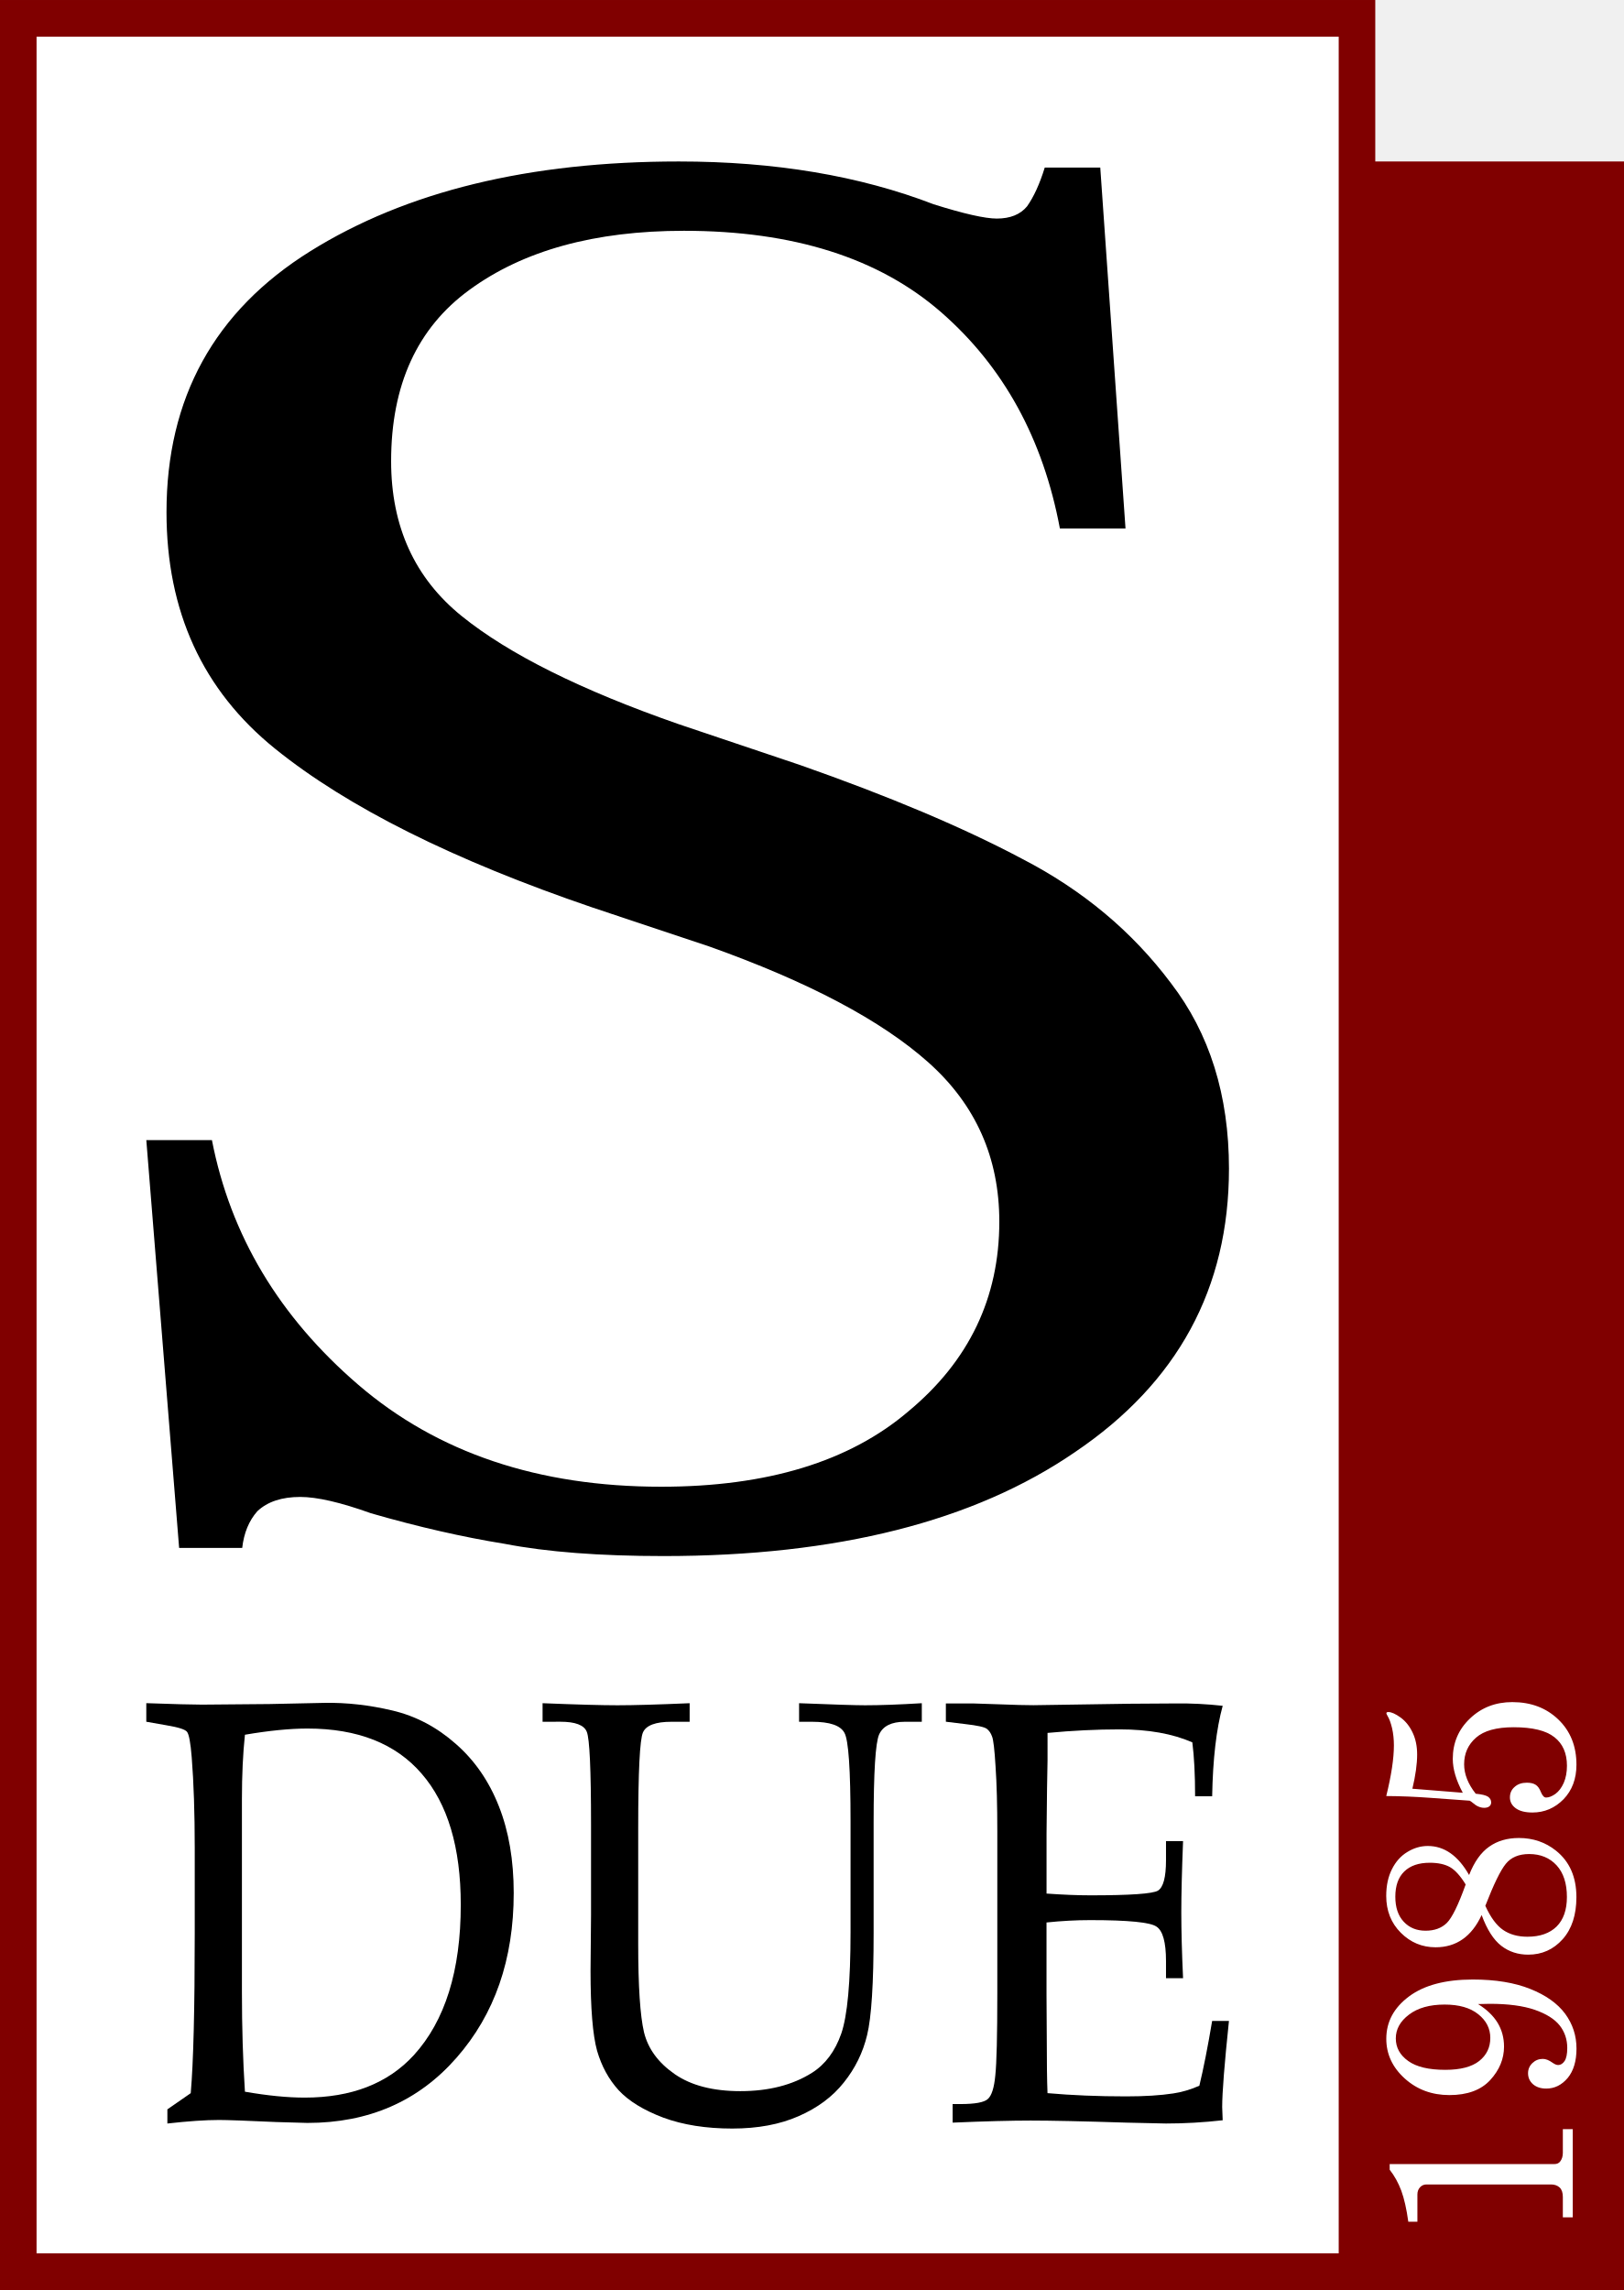
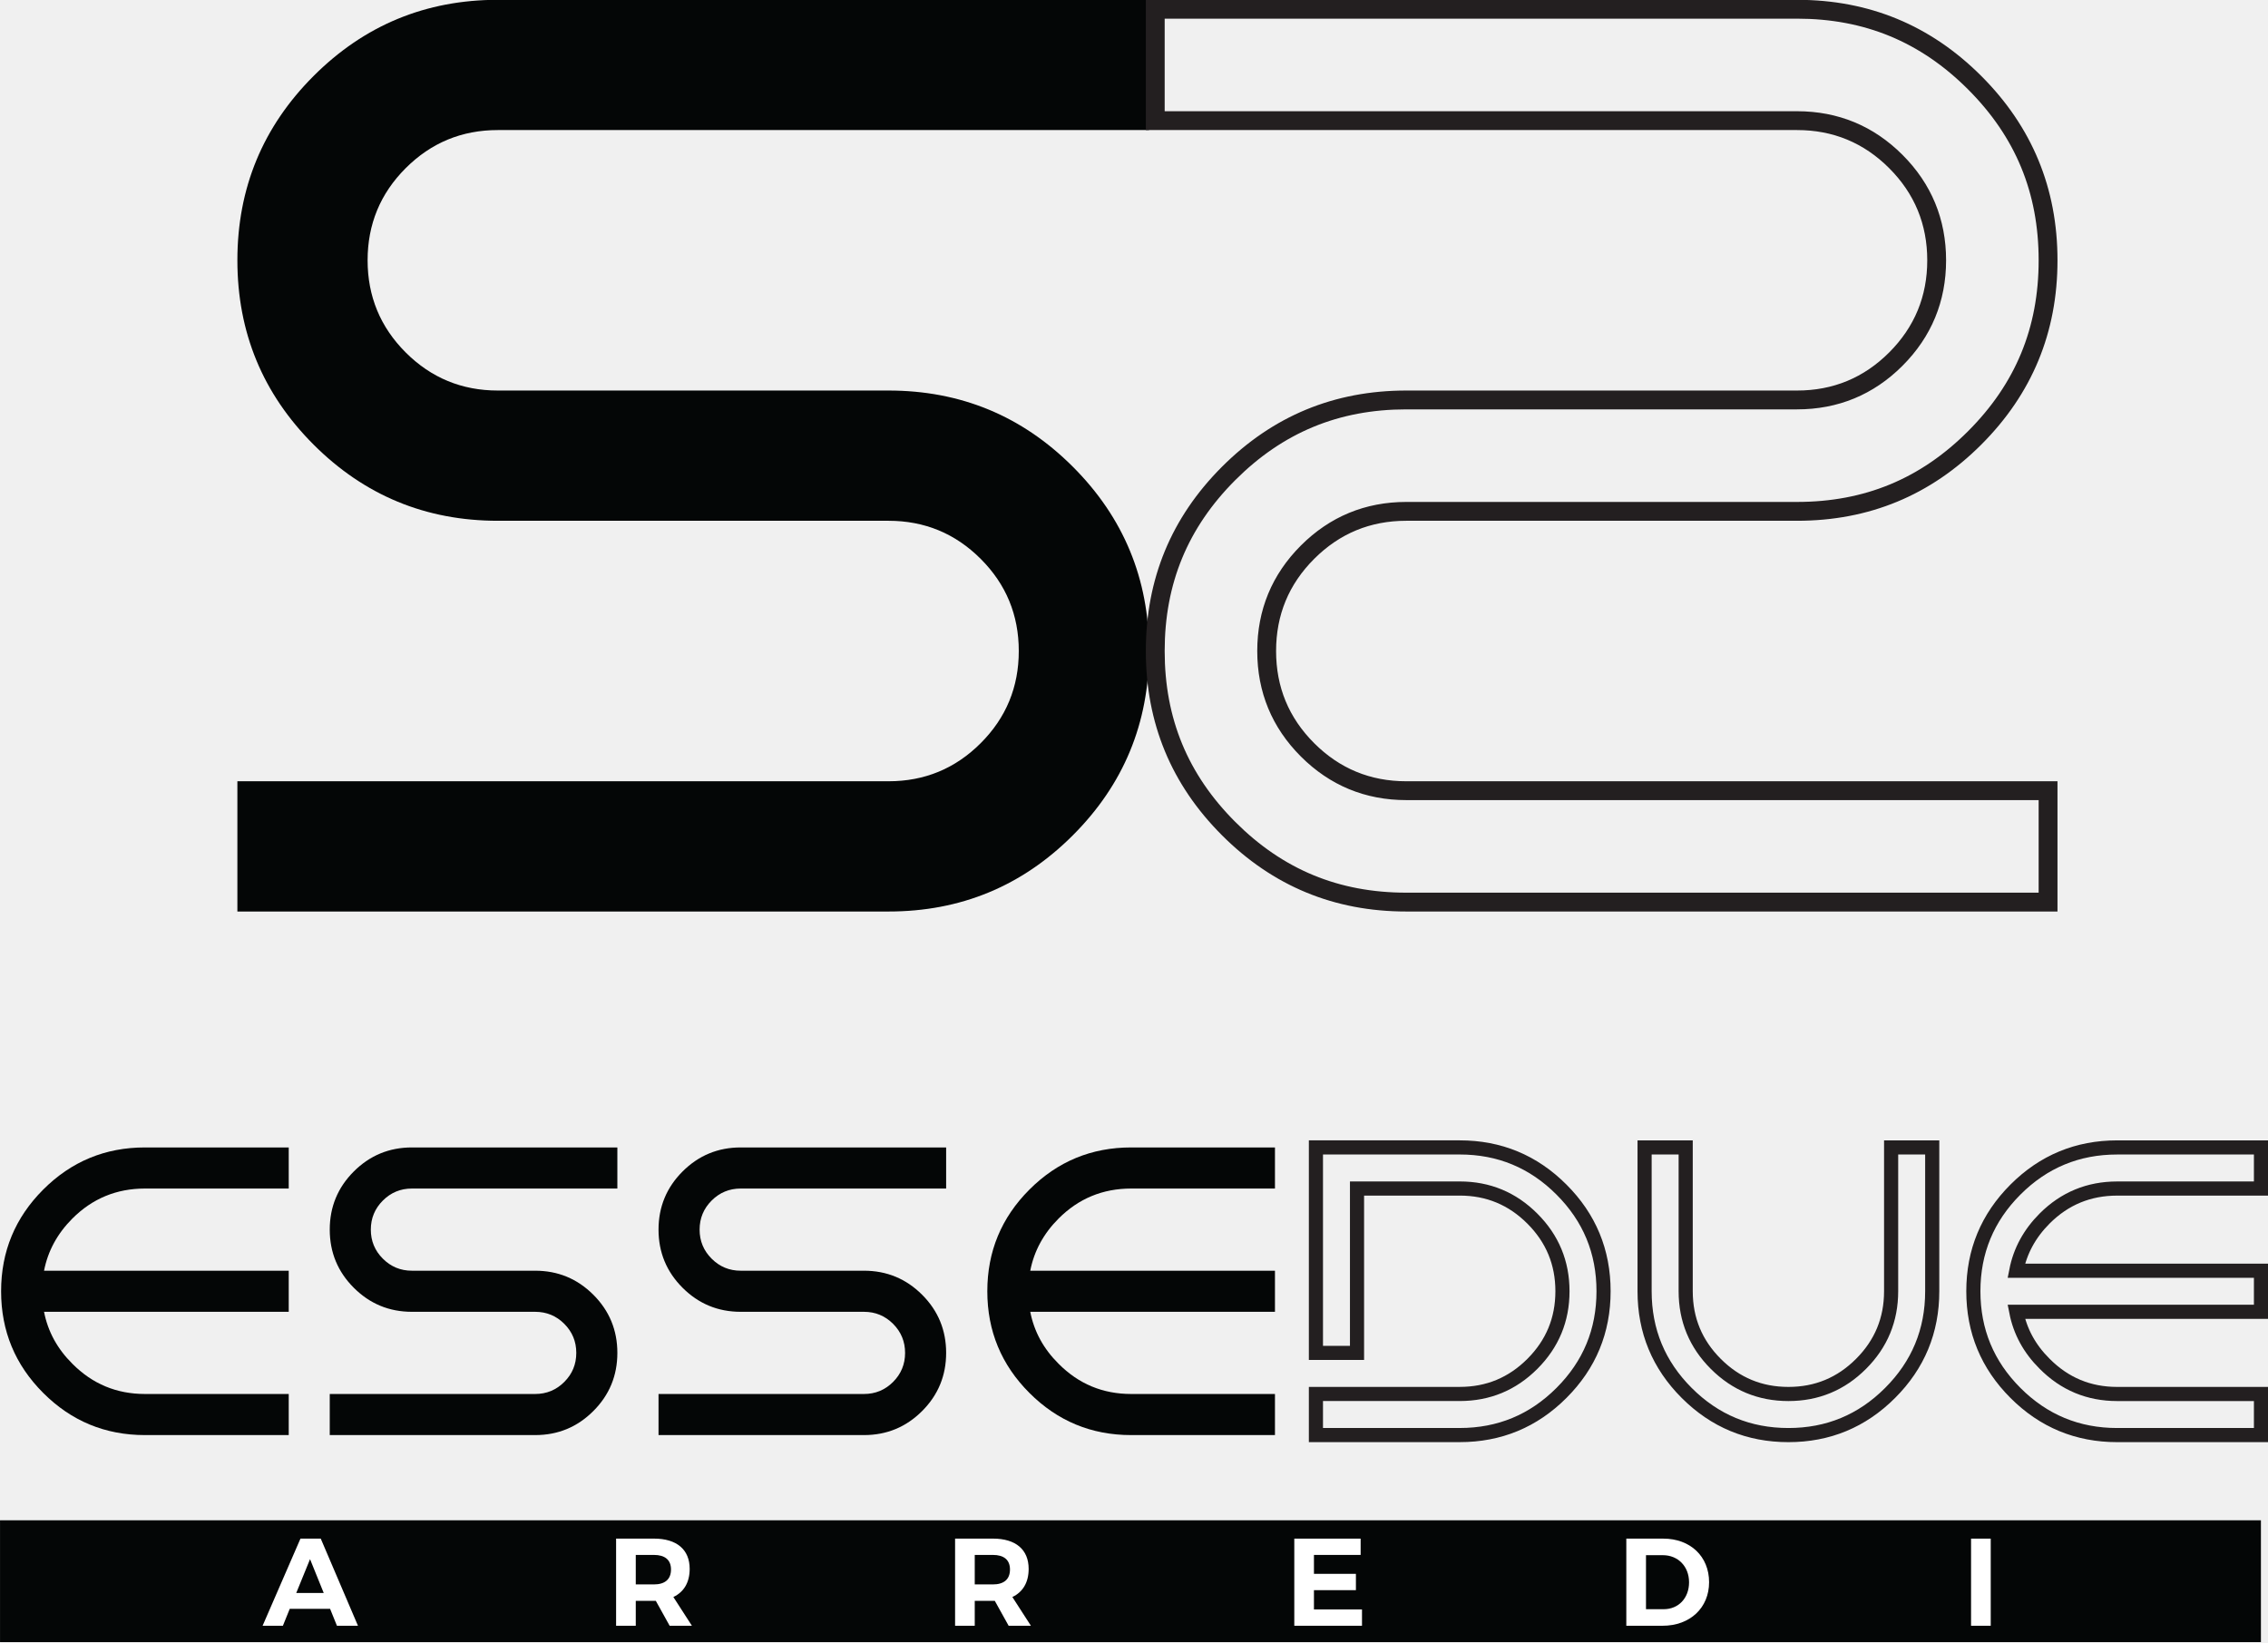
- <svg xmlns="http://www.w3.org/2000/svg" width="26.458mm" height="37.307mm" version="1.1" viewBox="0 0 26.458 37.307">
-   <g transform="translate(.022908 .00049101)">
-     <g transform="matrix(.23836 0 0 .23915 -.01733 -.00049124)">
-       <path d="m91.977 11h19v145h-19z" fill="#800000" />
+ <svg xmlns="http://www.w3.org/2000/svg" width="42.463mm" height="30.746mm" version="1.1" viewBox="0 0 42.463 30.746">
+   <g transform="translate(-66.906 -114.98)">
+     <g transform="matrix(.35278 0 0 -.35278 -95.651 161.72)">
+       <g>
+         <path d="m580.78 45.344h-119.99v6.465h119.99z" fill="#040606" />
+         <path d="m487.21 132.5h34.56v-6.912h-34.56c-1.912 0-3.542-0.673-4.891-2.022-1.347-1.347-2.021-2.977-2.021-4.889 0-1.913 0.674-3.543 2.021-4.891 1.349-1.348 2.979-2.021 4.891-2.021h20.735c3.825 0 7.085-1.348 9.781-4.044s4.044-5.956 4.044-9.78c0-3.825-1.348-7.085-4.044-9.78-2.696-2.696-5.956-4.044-9.781-4.044h-34.558v6.912h34.558c1.912 0 3.543 0.674 4.891 2.022 1.348 1.347 2.021 2.977 2.021 4.89 0 1.912-0.673 3.542-2.021 4.89s-2.979 2.022-4.891 2.022h-20.735c-3.824 0-7.085 1.348-9.78 4.043-2.696 2.696-4.043 5.956-4.043 9.781 0 3.823 1.347 7.084 4.043 9.78 2.695 2.695 5.956 4.043 9.78 4.043" fill="#040606" />
+         <path d="m556.16 132.5h-34.56v-6.912h34.56c1.912 0 3.542-0.673 4.89-2.022 1.347-1.347 2.021-2.978 2.021-4.89s-0.674-3.542-2.021-4.89c-1.348-1.348-2.978-2.021-4.89-2.021h-20.736c-3.825 0-7.084-1.348-9.781-4.044-2.695-2.696-4.043-5.956-4.043-9.78 0-3.825 1.348-7.085 4.043-9.78 2.697-2.696 5.956-4.044 9.781-4.044h34.559v6.912h-34.559c-1.912 0-3.542 0.674-4.89 2.022-1.348 1.347-2.021 2.977-2.021 4.89 0 1.912 0.673 3.542 2.021 4.89s2.978 2.022 4.89 2.022h20.736c3.824 0 7.084 1.348 9.78 4.043 2.696 2.696 4.043 5.956 4.043 9.78s-1.347 7.085-4.043 9.781c-2.696 2.695-5.956 4.043-9.78 4.043m0-1c3.581 0 6.549-1.227 9.073-3.75 2.524-2.524 3.75-5.492 3.75-9.074 0-3.581-1.226-6.549-3.75-9.073-2.524-2.523-5.492-3.75-9.073-3.75h-20.736c-2.178 0-4.061-0.779-5.597-2.315s-2.314-3.419-2.314-5.597 0.778-4.062 2.314-5.597c1.535-1.536 3.419-2.315 5.597-2.315h33.559v-4.912h-33.559c-3.581 0-6.549 1.227-9.074 3.751-2.523 2.524-3.75 5.491-3.75 9.073 0 3.581 1.227 6.549 3.75 9.073 2.525 2.524 5.493 3.751 9.074 3.751h20.736c2.178 0 4.061 0.778 5.597 2.314s2.314 3.42 2.314 5.597c0 2.179-0.778 4.062-2.314 5.597-1.536 1.537-3.419 2.315-5.597 2.315h-33.56v4.912h33.56" fill="#231f20" />
+       </g>
+       <g fill="#040606">
+         <path d="m468.48 58.512h7.632v-2.181h-7.632c-2.108 0-3.907 0.745-5.397 2.236-1.491 1.489-2.236 3.289-2.236 5.397s0.745 3.906 2.236 5.397c1.49 1.49 3.289 2.235 5.397 2.235h7.632v-2.181h-7.632c-1.505 0-2.788-0.53-3.849-1.591-0.799-0.8-1.301-1.723-1.505-2.77h12.986v-2.181h-12.986c0.204-1.047 0.706-1.966 1.505-2.758 1.061-1.069 2.344-1.603 3.849-1.603" />
+         <path d="m482.65 71.596h10.903v-2.181h-10.903c-0.603 0-1.117-0.213-1.542-0.637-0.426-0.426-0.639-0.941-0.639-1.543 0-0.604 0.213-1.118 0.639-1.543 0.425-0.425 0.939-0.638 1.542-0.638h6.542c1.207 0 2.235-0.425 3.086-1.275 0.851-0.851 1.275-1.879 1.275-3.086s-0.424-2.236-1.275-3.086c-0.851-0.851-1.879-1.276-3.086-1.276h-10.903v2.181h10.903c0.604 0 1.118 0.213 1.543 0.638 0.426 0.425 0.638 0.939 0.638 1.543 0 0.603-0.212 1.117-0.638 1.543-0.425 0.424-0.939 0.637-1.543 0.637h-6.542c-1.206 0-2.234 0.425-3.085 1.276-0.851 0.85-1.276 1.879-1.276 3.086 0 1.206 0.425 2.235 1.276 3.086 0.851 0.849 1.879 1.275 3.085 1.275" />
+         <path d="m500.1 71.596h10.902v-2.181h-10.902c-0.604 0-1.118-0.213-1.543-0.637-0.426-0.426-0.639-0.941-0.639-1.543 0-0.604 0.213-1.118 0.639-1.543 0.425-0.425 0.939-0.638 1.543-0.638h6.542c1.206 0 2.234-0.425 3.085-1.275 0.851-0.851 1.275-1.879 1.275-3.086s-0.424-2.236-1.275-3.086c-0.851-0.851-1.879-1.276-3.085-1.276h-10.904v2.181h10.904c0.603 0 1.117 0.213 1.543 0.638 0.425 0.425 0.638 0.939 0.638 1.543 0 0.603-0.213 1.117-0.638 1.543-0.426 0.424-0.94 0.637-1.543 0.637h-6.542c-1.207 0-2.235 0.425-3.086 1.276-0.851 0.85-1.276 1.879-1.276 3.086 0 1.206 0.425 2.235 1.276 3.086 0.851 0.849 1.879 1.275 3.086 1.275" />
+         <path d="m520.82 58.512h7.633v-2.181h-7.633c-2.108 0-3.907 0.745-5.397 2.236-1.491 1.489-2.236 3.289-2.236 5.397s0.745 3.906 2.236 5.397c1.49 1.49 3.289 2.235 5.397 2.235h7.633v-2.181h-7.633c-1.505 0-2.788-0.53-3.849-1.591-0.799-0.8-1.301-1.723-1.505-2.77h12.987v-2.181h-12.987c0.204-1.047 0.706-1.966 1.505-2.758 1.061-1.069 2.344-1.603 3.849-1.603" />
+       </g>
+       <g fill="none" stroke="#231f20" stroke-miterlimit="10" stroke-width=".75">
+         <path d="m538.26 56.332h-7.633v2.181h7.633c1.505 0 2.789 0.532 3.854 1.597s1.597 2.35 1.597 3.855c0 1.504-0.532 2.789-1.597 3.853-1.065 1.066-2.349 1.598-3.854 1.598h-5.452v-8.723h-2.181v10.904h7.633c2.107 0 3.907-0.745 5.397-2.236 1.491-1.49 2.235-3.289 2.235-5.396 0-2.109-0.744-3.908-2.235-5.398-1.49-1.49-3.29-2.235-5.397-2.235z" />
+         <path d="m548.07 63.964v7.632h2.181v-7.632c0-1.505 0.532-2.79 1.597-3.854 1.065-1.066 2.35-1.598 3.855-1.598s2.789 0.532 3.854 1.598c1.065 1.064 1.597 2.349 1.597 3.854v7.632h2.181v-7.632c0-2.108-0.745-3.908-2.236-5.397-1.49-1.491-3.289-2.236-5.396-2.236-2.109 0-3.907 0.745-5.398 2.236-1.49 1.489-2.235 3.289-2.235 5.397z" />
+         <path d="m573.15 58.512h7.633v-2.181h-7.633c-2.107 0-3.907 0.745-5.397 2.236-1.491 1.489-2.235 3.289-2.235 5.397s0.744 3.906 2.235 5.397c1.49 1.49 3.29 2.235 5.397 2.235h7.633v-2.181h-7.633c-1.504 0-2.788-0.53-3.849-1.591-0.799-0.8-1.3-1.723-1.505-2.77h12.987v-2.181h-12.987c0.205-1.047 0.706-1.966 1.505-2.758 1.061-1.069 2.345-1.603 3.849-1.603z" />
+       </g>
      <g fill="#fff">
-         <path d="m94.961 147.42h11.259q0.253 0 0.388-0.167 0.189-0.242 0.189-0.593v-1.621h0.677v6.008h-0.677v-1.387q0-0.435-0.217-0.643-0.226-0.209-0.595-0.209h-8.507q-0.262 0-0.442 0.192-0.18 0.192-0.18 0.493v1.855h-0.622q-0.18-1.304-0.478-2.114-0.307-0.811-0.794-1.429z" />
-         <path d="m101 136.52q0.884 0.543 1.335 1.27 0.442 0.727 0.442 1.629 0 1.254-0.947 2.281-0.947 1.02-2.788 1.02-1.795 0-3.049-1.128-1.263-1.137-1.263-2.708 0-1.73 1.552-2.883 1.552-1.153 4.357-1.153 2.328 0 3.933 0.643 1.597 0.635 2.382 1.688 0.776 1.053 0.776 2.373 0 1.279-0.604 2.006-0.613 0.719-1.462 0.719-0.559 0-0.902-0.292-0.343-0.301-0.343-0.752 0-0.409 0.298-0.694 0.298-0.284 0.713-0.284 0.298 0 0.659 0.259 0.226 0.159 0.388 0.159 0.253 0 0.442-0.276 0.18-0.276 0.18-0.886 0-0.869-0.514-1.529-0.523-0.66-1.705-1.07-1.191-0.409-3.076-0.409zm-5.62 2.34q0 0.936 0.848 1.538 0.839 0.602 2.535 0.602 1.552 0 2.318-0.602 0.758-0.602 0.758-1.571 0-0.961-0.821-1.613-0.821-0.66-2.3-0.66-1.534 0-2.436 0.685-0.902 0.677-0.902 1.621z" />
-         <path d="m100.39 127.73q0.523-1.337 1.371-1.93 0.839-0.593 2.03-0.593 1.452 0 2.535 0.861 1.398 1.111 1.398 3.167 0 1.813-0.938 2.866-0.947 1.053-2.355 1.053-1.056 0-1.84-0.602-0.794-0.61-1.344-2.098-1.019 2.198-3.148 2.198-1.38 0-2.373-0.986-1.001-0.994-1.001-2.515 0-1.045 0.388-1.813 0.388-0.777 1.056-1.178 0.668-0.409 1.398-0.409 1.696 0 2.824 1.98zm-0.235 0.643q-0.541-0.877-1.065-1.178-0.532-0.301-1.389-0.301-1.128 0-1.741 0.593-0.613 0.593-0.613 1.721 0 1.095 0.577 1.705 0.568 0.61 1.489 0.61 0.911 0 1.452-0.526 0.541-0.535 1.29-2.624zm1.344 1.454q0.541 1.187 1.218 1.646 0.677 0.46 1.66 0.46 1.281 0 1.994-0.694 0.704-0.702 0.704-2.014 0-1.387-0.704-2.156-0.713-0.769-1.877-0.769-1.056 0-1.597 0.669-0.541 0.66-1.398 2.858z" />
-         <path d="m94.727 122.35q0.523-2.114 0.523-3.451 0-0.627-0.126-1.178-0.135-0.552-0.307-0.827-0.081-0.142-0.081-0.184 0-0.084 0.135-0.084 0.316 0 0.839 0.376 0.514 0.376 0.821 1.028 0.307 0.643 0.307 1.488 0 0.978-0.325 2.332l3.446 0.276q-0.343-0.635-0.514-1.212-0.171-0.577-0.171-1.095 0-1.638 1.173-2.749 1.173-1.12 2.896-1.12 1.913 0 3.148 1.187 1.236 1.187 1.236 3.075 0 1.446-0.884 2.357-0.893 0.902-2.12 0.902-0.74 0-1.137-0.284-0.406-0.292-0.406-0.744 0-0.443 0.325-0.719 0.316-0.284 0.83-0.284 0.388 0 0.604 0.142 0.217 0.134 0.361 0.501 0.153 0.368 0.352 0.368 0.289 0 0.641-0.251 0.343-0.251 0.568-0.752 0.217-0.51 0.217-1.162 0-1.279-0.857-1.947-0.857-0.677-2.788-0.677-1.759 0-2.571 0.71t-0.812 1.813q0 0.501 0.198 1.003 0.198 0.501 0.595 1.003 0.632 0.059 0.848 0.209 0.207 0.15 0.207 0.384 0 0.167-0.126 0.267t-0.352 0.1q-0.397 0-0.785-0.343-0.117-0.1-0.207-0.142l-2.652-0.192q-1.57-0.117-3.049-0.125z" />
-         <path d="m1.226 1.25h91.501v153.5h-91.501z" stroke="#800000" stroke-linecap="square" stroke-width="2.499" />
-       </g>
-       <g>
-         <path d="m9.977 77.667h4.485q1.897 9.722 10.005 16.667 8.107 6.944 20.699 6.944 10.867 0 16.904-5.139 6.21-5.139 6.21-12.917 0-6.528-4.83-10.833t-15.007-7.917l-7.935-2.639q-14.317-4.861-21.734-10.833t-7.417-16.111q0-11.667 9.832-17.778 9.832-6.111 25.184-6.111 9.832 0 17.422 2.917 3.105 0.972 4.312 0.972 1.38 0 2.07-0.833 0.69-0.972 1.208-2.639h3.795l1.725 24.583h-4.485q-1.725-9.167-8.107-14.722-6.382-5.556-17.594-5.556-9.142 0-14.662 4.028-5.347 3.889-5.347 11.667 0 6.667 4.83 10.556t14.834 7.361l8.28 2.778q9.142 3.194 15.179 6.389 6.21 3.194 10.177 8.472 3.967 5.139 3.967 12.639 0 12.222-10.522 19.306-10.35 7.083-28.117 7.083-6.555 0-10.867-0.833-4.312-0.694-9.142-2.083-3.105-1.111-4.83-1.111-1.897 0-2.932 0.972-0.862 0.972-1.035 2.5h-4.312z" />
-         <path d="m13.013 142.59q0.274-3.113 0.274-10.884v-5.824q0-3.575-0.206-6.165-0.12-1.506-0.326-1.747-0.189-0.241-1.407-0.442l-1.372-0.241v-1.265q2.83 0.1 3.808 0.1l4.614-0.04 3.757-0.08q2.264-0.04 4.649 0.522 2.384 0.562 4.323 2.269 1.938 1.687 2.95 4.257 1.012 2.55 1.012 5.904 0 6.787-3.911 11.225-3.894 4.438-10.189 4.438l-2.11-0.06q-3.105-0.141-3.928-0.141-1.389 0-3.534 0.241v-0.964zm3.705-0.1q2.316 0.402 4.082 0.402 4.803 0 7.462-2.892 3.208-3.514 3.208-10.241 0-5.864-2.676-8.936-2.659-3.072-7.805-3.072-1.801 0-4.271 0.422-0.206 1.928-0.206 4.378v13.133q0 3.635 0.206 6.808z" />
-         <path d="m37.062 117.29v-1.265q3.517 0.141 5.112 0.141 1.681 0 4.94-0.141v1.265h-1.252q-1.612 0-1.938 0.723-0.326 0.723-0.326 6.546v7.872q0 4.317 0.395 6.004 0.412 1.687 2.093 2.852 1.681 1.165 4.494 1.165 2.899 0 4.889-1.245 1.372-0.863 2.007-2.671 0.635-1.827 0.635-6.908v-7.571q0-5.261-0.412-6.004-0.395-0.763-2.213-0.763h-0.892v-1.265q3.551 0.141 4.511 0.141 1.561 0 3.877-0.141v1.265h-1.166q-1.355 0-1.75 0.863-0.377 0.843-0.377 5.984v7.53q0 5.161-0.446 6.968-0.429 1.787-1.595 3.233-1.149 1.446-3.088 2.289-1.921 0.843-4.529 0.843-2.693 0-4.717-0.743-2.024-0.763-3.053-1.868-1.012-1.105-1.475-2.691-0.446-1.607-0.446-5.442l0.034-3.815v-6.125q0-5.663-0.292-6.346-0.274-0.683-1.801-0.683z" />
-         <path d="m71.506 130.96v4.92l0.017 2.832q0 2.651 0.051 3.876 2.504 0.221 5.369 0.221 1.921 0 3.225-0.201 0.841-0.12 1.784-0.522 0.429-1.767 0.875-4.418h1.149q-0.463 4.398-0.463 5.864l0.034 0.904q-1.973 0.221-3.877 0.221l-2.693-0.06q-4.46-0.141-6.553-0.141-2.007 0-5.335 0.141v-1.265h0.532q1.492 0 1.87-0.341 0.395-0.341 0.515-1.607 0.137-1.265 0.137-5.583v-11.025q0-2.711-0.12-4.438-0.103-1.727-0.24-2.048-0.12-0.341-0.36-0.522-0.24-0.181-1.475-0.321l-1.321-0.161v-1.245h1.853l1.818 0.06q1.527 0.06 2.316 0.06l6.587-0.1 3.122-0.02q1.595-0.02 3.225 0.161-0.652 2.37-0.72 6.165h-1.166q0-2.209-0.189-3.675-2.024-0.884-4.974-0.884-2.35 0-4.923 0.241 0.017 1.888-0.034 3.775l-0.034 3.092v4.077q1.698 0.12 3.002 0.12 4.082 0 4.614-0.321 0.549-0.341 0.549-2.068v-1.305h1.166q-0.12 3.032-0.12 4.84 0 1.908 0.12 4.498h-1.166v-1.165q0-1.928-0.652-2.349-0.635-0.442-4.529-0.442-1.441 0-2.985 0.161z" />
+         <path d="m477.97 47.95-0.727 1.797-0.733-1.797zm0.337-0.839h-2.141l-0.363-0.898h-1.077l2.009 4.624h1.076l1.975-4.624h-1.116z" />
+         <path d="m494.53 48.406h0.965c0.574 0 0.905 0.264 0.905 0.792 0 0.516-0.331 0.773-0.905 0.773h-0.965zm1.797-2.193-0.733 1.321h-1.064v-1.321h-1.044v4.624h2.009c1.209 0 1.896-0.581 1.896-1.606 0-0.713-0.304-1.228-0.866-1.493l0.984-1.525z" />
+         <path d="m512.52 48.406h0.965c0.575 0 0.905 0.264 0.905 0.792 0 0.516-0.33 0.773-0.905 0.773h-0.965zm1.798-2.193-0.734 1.321h-1.064v-1.321h-1.043v4.624h2.008c1.209 0 1.896-0.581 1.896-1.606 0-0.713-0.303-1.228-0.865-1.493l0.984-1.525z" />
+         <path d="m533 50.836v-0.865h-2.478v-1.004h2.227v-0.866h-2.227v-1.024h2.55v-0.865h-3.593v4.624z" />
+         <path d="m550.43 48.518c0 0.852-0.595 1.439-1.388 1.439h-0.898v-2.866h0.945c0.773 0 1.341 0.581 1.341 1.427m1.063 6e-3c0-1.36-1.01-2.312-2.47-2.312h-1.923v4.624h1.963c1.433 0 2.43-0.944 2.43-2.312" />
+         <path d="m566.44 46.212h-1.044v4.624h1.044z" />
      </g>
    </g>
  </g>
</svg>
